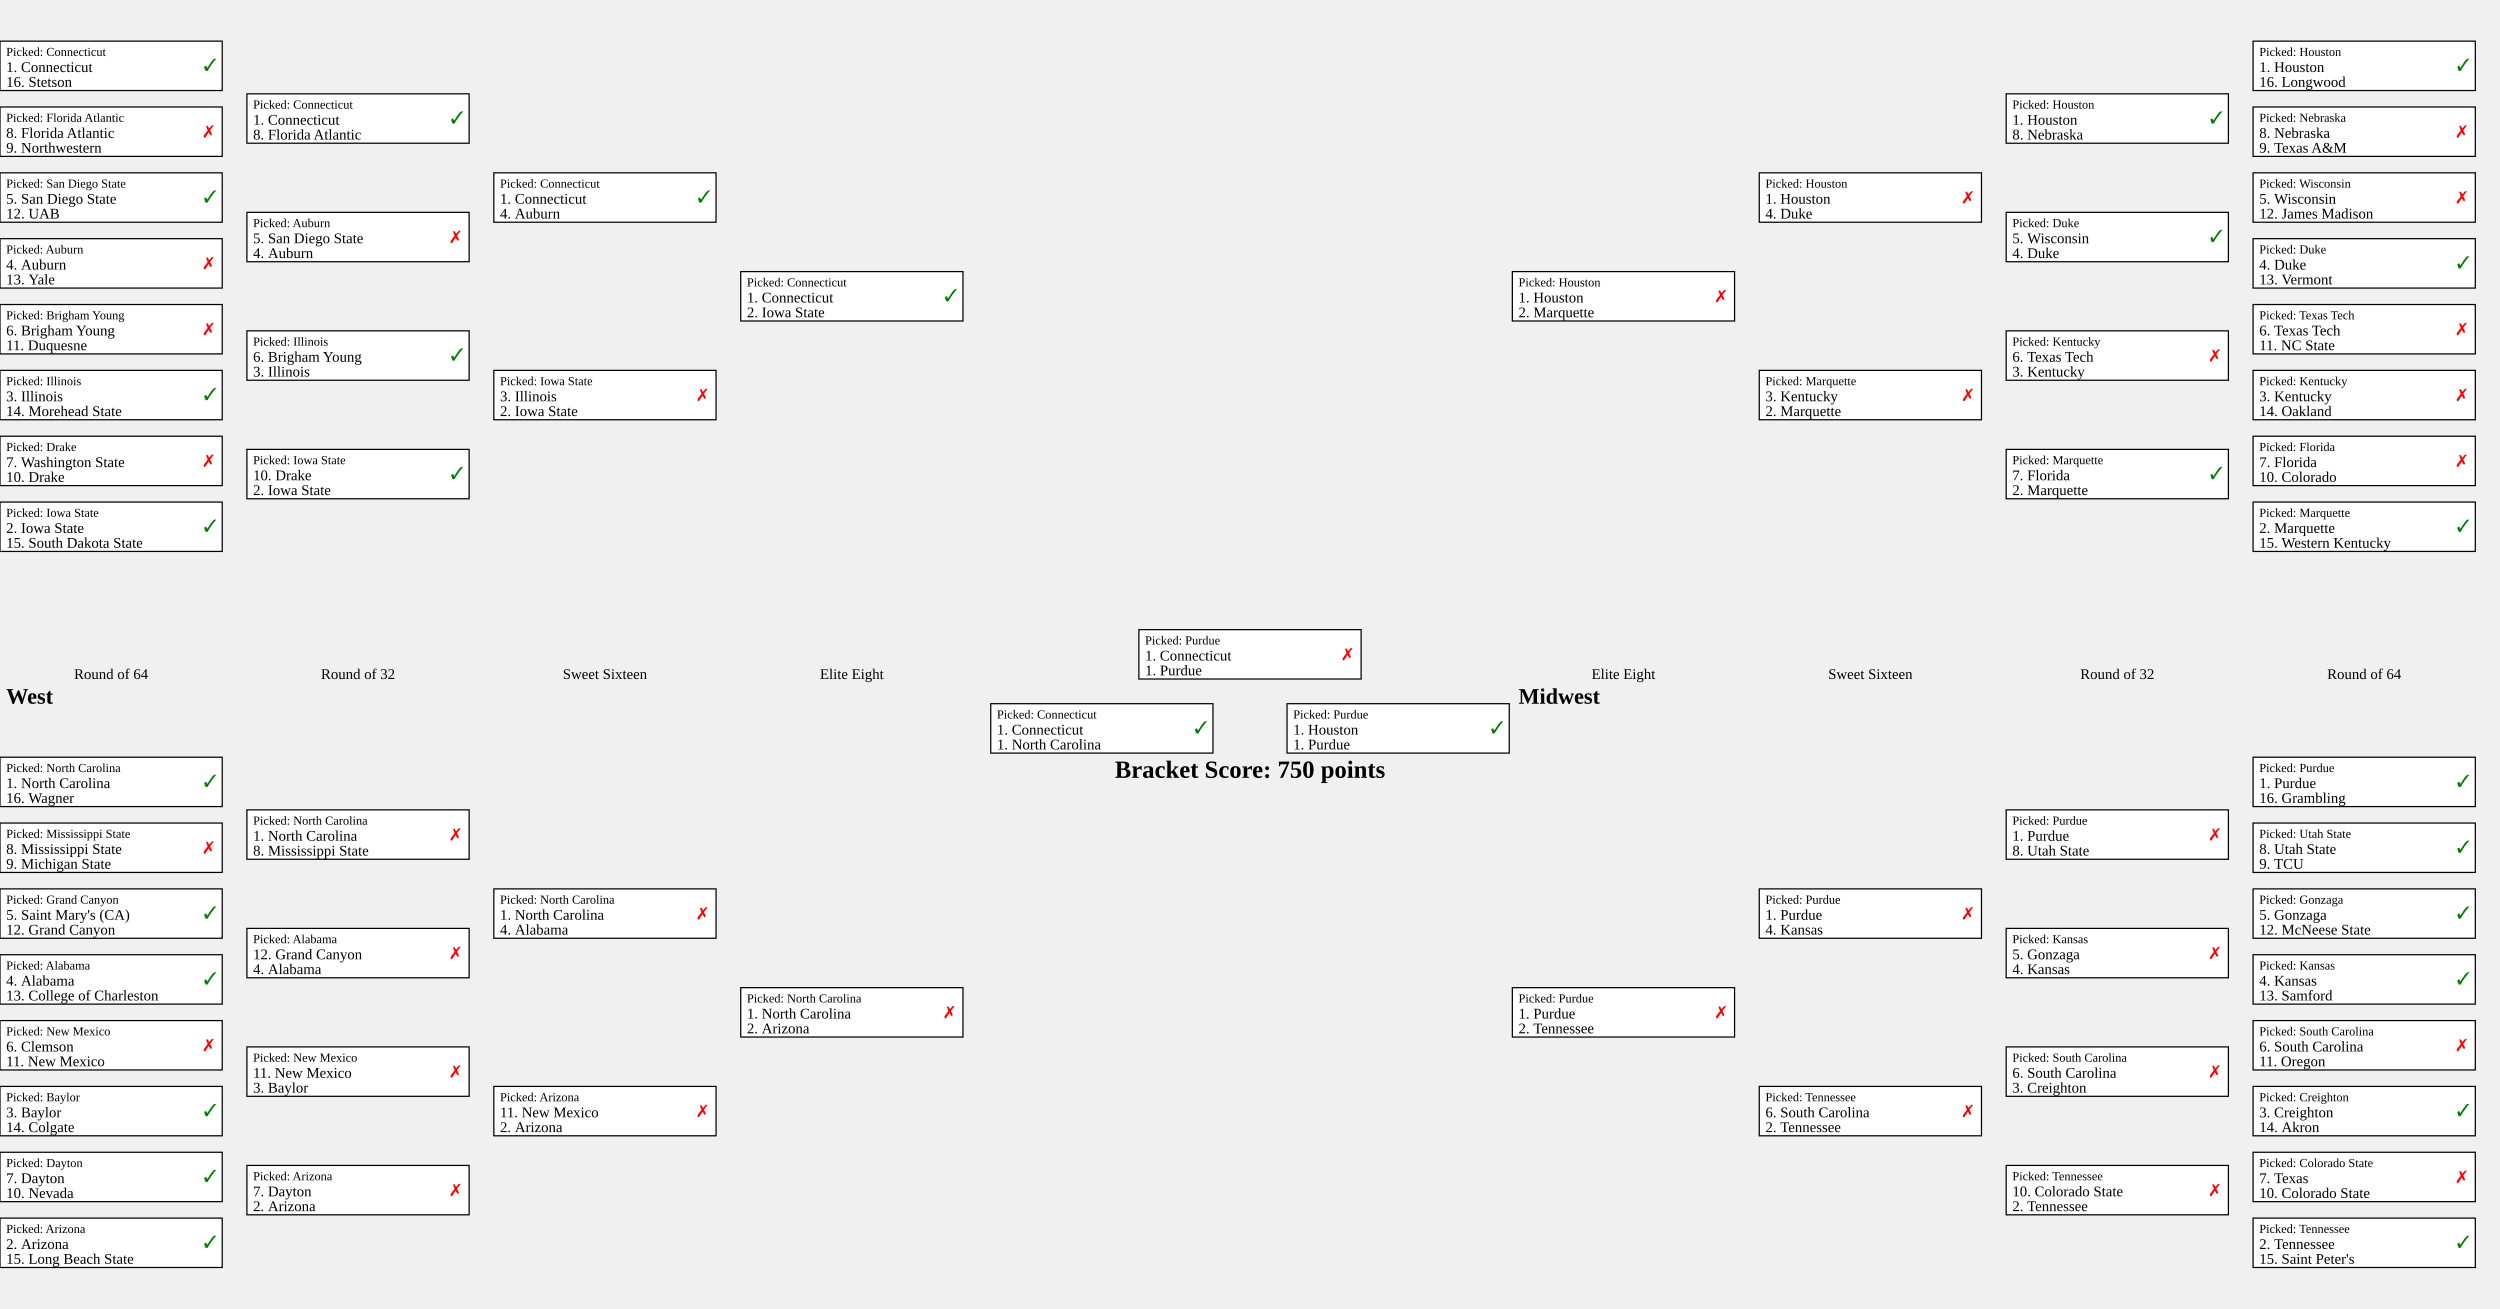
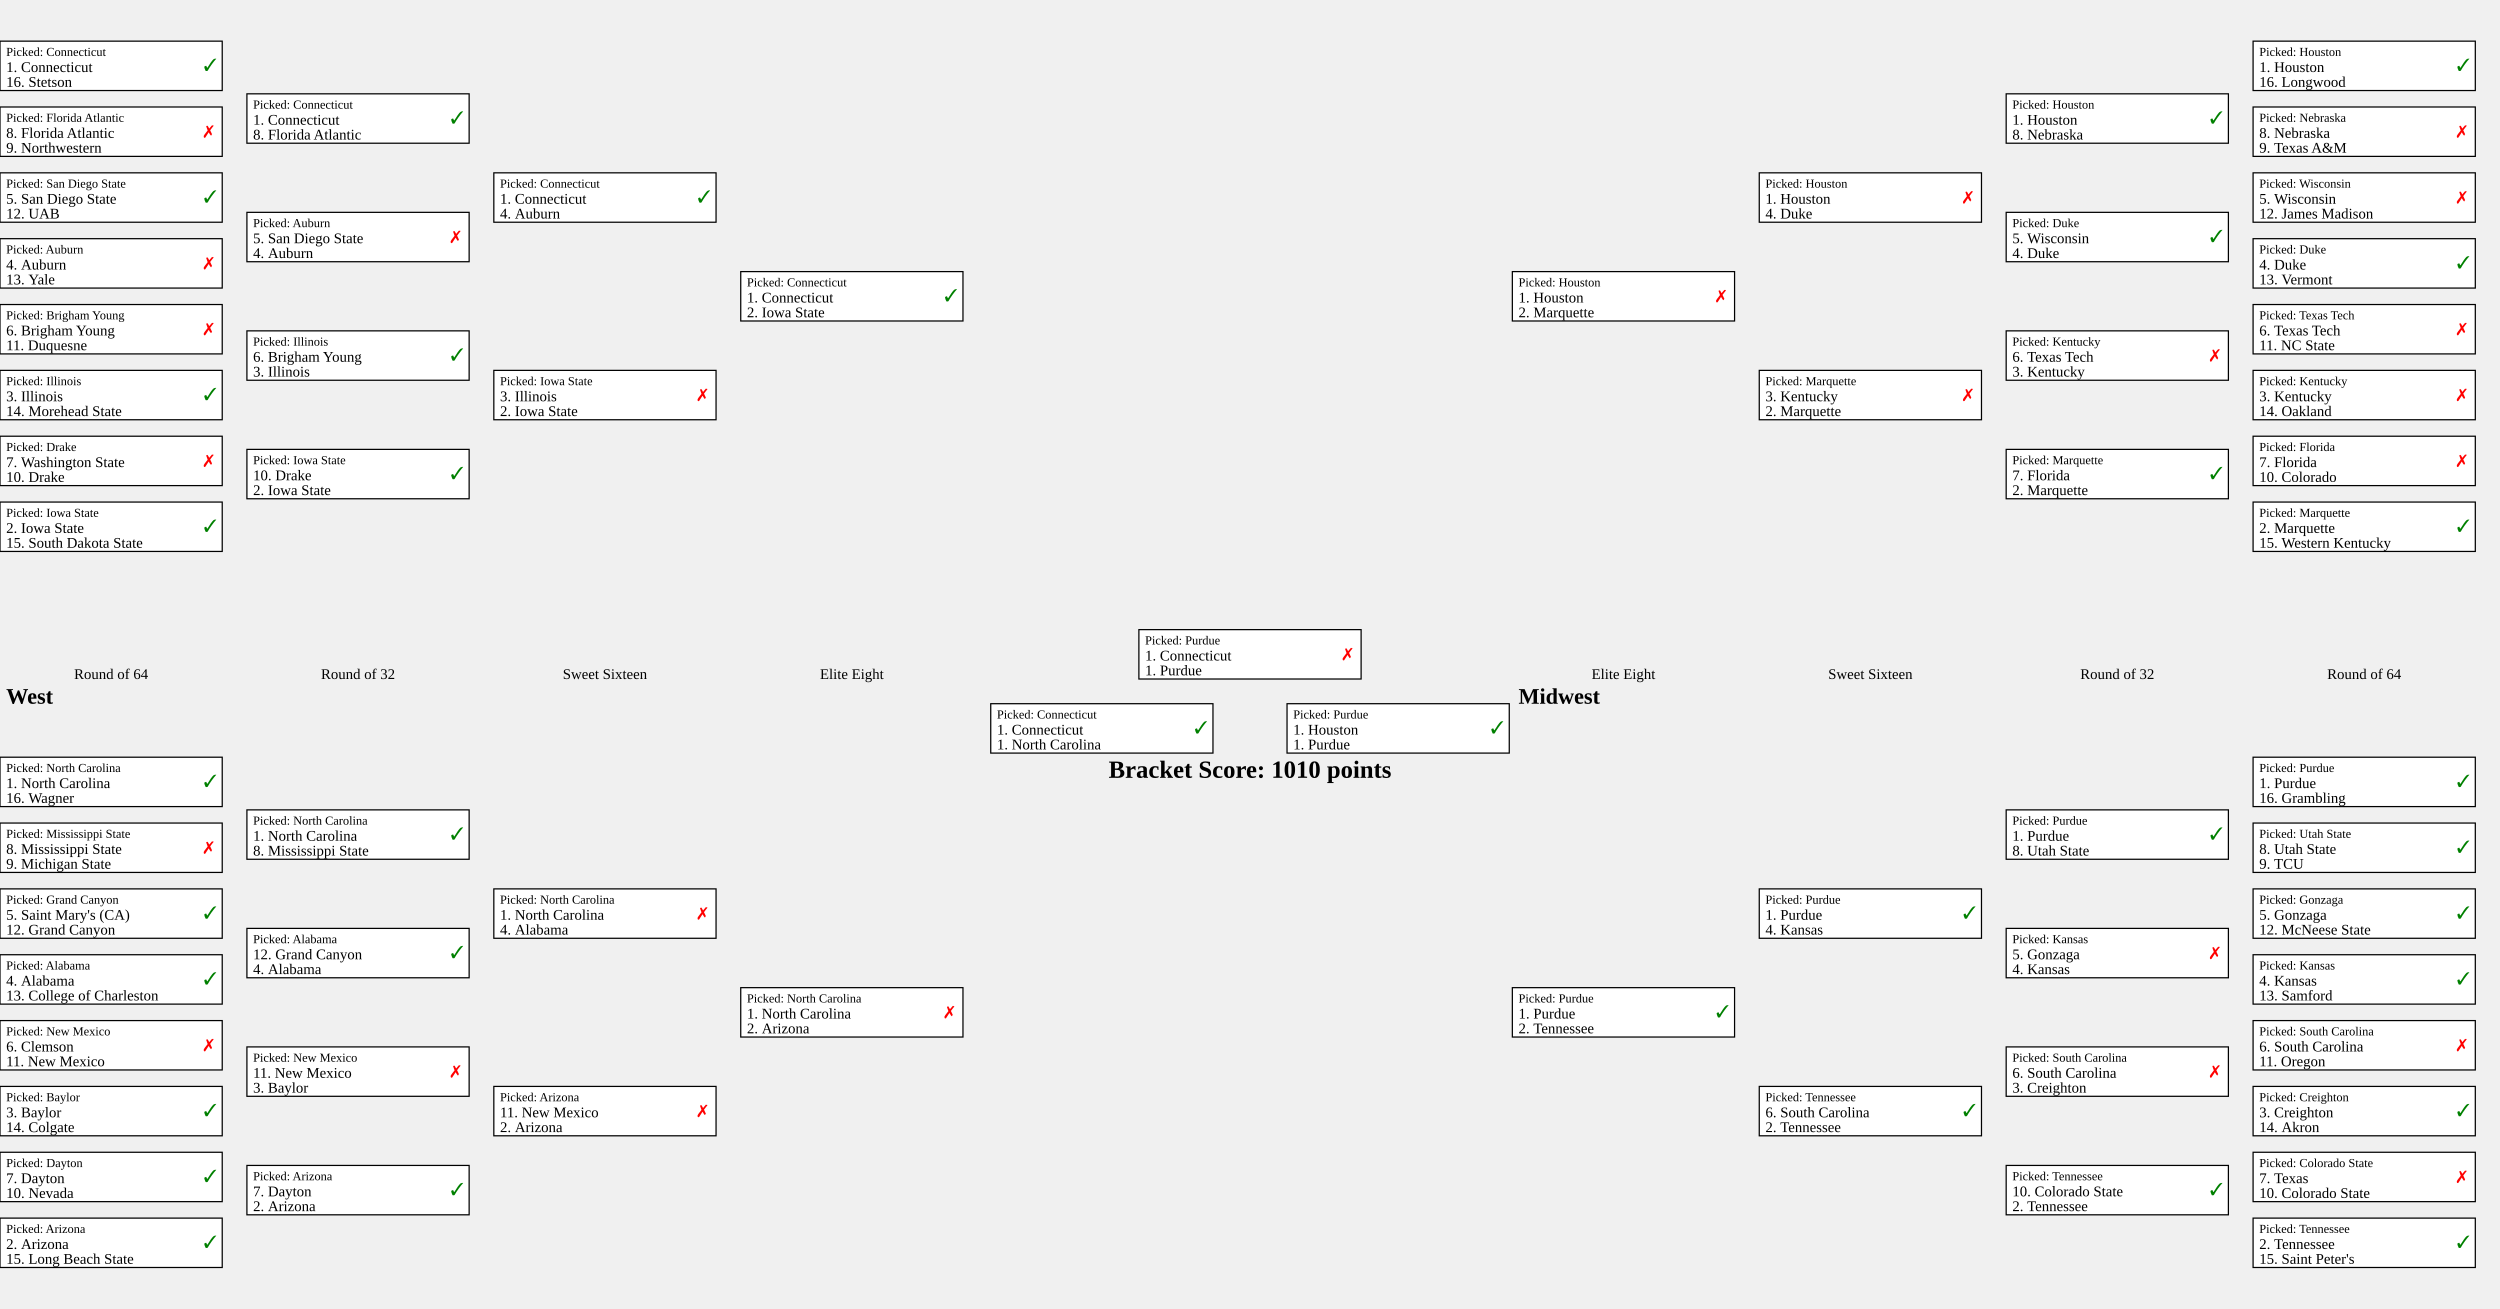
<svg xmlns="http://www.w3.org/2000/svg" baseProfile="full" height="1060" version="1.1" width="2025">
  <defs />
  <text class="region-label" fill="black" font-size="18px" font-weight="bold" x="5" y="-10">South</text>
  <text class="region-label" fill="black" font-size="12px" text-anchor="middle" x="90.0" y="-30">Round of 64</text>
  <g>
    <rect fill="white" height="40" stroke="black" width="180" x="0" y="33.333" />
    <text class="team-name" fill="black" font-size="10px" x="5" y="45.333">Picked: Connecticut</text>
    <text class="team-name" fill="black" font-size="12px" x="5" y="58.333">1. Connecticut</text>
    <text class="team-name" fill="black" font-size="12px" x="5" y="70.333">16. Stetson</text>
    <text fill="green" font-size="14px" x="165" y="57.333">✓</text>
  </g>
  <g>
    <rect fill="white" height="40" stroke="black" width="180" x="0" y="86.667" />
    <text class="team-name" fill="black" font-size="10px" x="5" y="98.667">Picked: Florida Atlantic</text>
    <text class="team-name" fill="black" font-size="12px" x="5" y="111.667">8. Florida Atlantic</text>
    <text class="team-name" fill="black" font-size="12px" x="5" y="123.667">9. Northwestern</text>
    <text fill="red" font-size="14px" x="165" y="110.667">✗</text>
  </g>
  <g>
    <rect fill="white" height="40" stroke="black" width="180" x="0" y="140.0" />
    <text class="team-name" fill="black" font-size="10px" x="5" y="152.0">Picked: San Diego State</text>
    <text class="team-name" fill="black" font-size="12px" x="5" y="165.0">5. San Diego State</text>
    <text class="team-name" fill="black" font-size="12px" x="5" y="177.0">12. UAB</text>
    <text fill="green" font-size="14px" x="165" y="164.0">✓</text>
  </g>
  <g>
    <rect fill="white" height="40" stroke="black" width="180" x="0" y="193.333" />
    <text class="team-name" fill="black" font-size="10px" x="5" y="205.333">Picked: Auburn</text>
    <text class="team-name" fill="black" font-size="12px" x="5" y="218.333">4. Auburn</text>
    <text class="team-name" fill="black" font-size="12px" x="5" y="230.333">13. Yale</text>
    <text fill="red" font-size="14px" x="165" y="217.333">✗</text>
  </g>
  <g>
    <rect fill="white" height="40" stroke="black" width="180" x="0" y="246.667" />
    <text class="team-name" fill="black" font-size="10px" x="5" y="258.667">Picked: Brigham Young</text>
    <text class="team-name" fill="black" font-size="12px" x="5" y="271.667">6. Brigham Young</text>
    <text class="team-name" fill="black" font-size="12px" x="5" y="283.667">11. Duquesne</text>
    <text fill="red" font-size="14px" x="165" y="270.667">✗</text>
  </g>
  <g>
    <rect fill="white" height="40" stroke="black" width="180" x="0" y="300.0" />
    <text class="team-name" fill="black" font-size="10px" x="5" y="312.0">Picked: Illinois</text>
    <text class="team-name" fill="black" font-size="12px" x="5" y="325.0">3. Illinois</text>
    <text class="team-name" fill="black" font-size="12px" x="5" y="337.0">14. Morehead State</text>
    <text fill="green" font-size="14px" x="165" y="324.0">✓</text>
  </g>
  <g>
    <rect fill="white" height="40" stroke="black" width="180" x="0" y="353.333" />
    <text class="team-name" fill="black" font-size="10px" x="5" y="365.333">Picked: Drake</text>
    <text class="team-name" fill="black" font-size="12px" x="5" y="378.333">7. Washington State</text>
    <text class="team-name" fill="black" font-size="12px" x="5" y="390.333">10. Drake</text>
    <text fill="red" font-size="14px" x="165" y="377.333">✗</text>
  </g>
  <g>
    <rect fill="white" height="40" stroke="black" width="180" x="0" y="406.667" />
    <text class="team-name" fill="black" font-size="10px" x="5" y="418.667">Picked: Iowa State</text>
    <text class="team-name" fill="black" font-size="12px" x="5" y="431.667">2. Iowa State</text>
    <text class="team-name" fill="black" font-size="12px" x="5" y="443.667">15. South Dakota State</text>
    <text fill="green" font-size="14px" x="165" y="430.667">✓</text>
  </g>
  <text class="region-label" fill="black" font-size="12px" text-anchor="middle" x="290.0" y="-30">Round of 32</text>
  <g>
    <rect fill="white" height="40" stroke="black" width="180" x="200" y="76.0" />
    <text class="team-name" fill="black" font-size="10px" x="205" y="88.0">Picked: Connecticut</text>
    <text class="team-name" fill="black" font-size="12px" x="205" y="101.0">1. Connecticut</text>
    <text class="team-name" fill="black" font-size="12px" x="205" y="113.0">8. Florida Atlantic</text>
    <text fill="green" font-size="14px" x="365" y="100.0">✓</text>
  </g>
  <g>
    <rect fill="white" height="40" stroke="black" width="180" x="200" y="172.0" />
    <text class="team-name" fill="black" font-size="10px" x="205" y="184.0">Picked: Auburn</text>
    <text class="team-name" fill="black" font-size="12px" x="205" y="197.0">5. San Diego State</text>
    <text class="team-name" fill="black" font-size="12px" x="205" y="209.0">4. Auburn</text>
    <text fill="red" font-size="14px" x="365" y="196.0">✗</text>
  </g>
  <g>
    <rect fill="white" height="40" stroke="black" width="180" x="200" y="268.0" />
    <text class="team-name" fill="black" font-size="10px" x="205" y="280.0">Picked: Illinois</text>
    <text class="team-name" fill="black" font-size="12px" x="205" y="293.0">6. Brigham Young</text>
    <text class="team-name" fill="black" font-size="12px" x="205" y="305.0">3. Illinois</text>
    <text fill="green" font-size="14px" x="365" y="292.0">✓</text>
  </g>
  <g>
    <rect fill="white" height="40" stroke="black" width="180" x="200" y="364.0" />
    <text class="team-name" fill="black" font-size="10px" x="205" y="376.0">Picked: Iowa State</text>
    <text class="team-name" fill="black" font-size="12px" x="205" y="389.0">10. Drake</text>
    <text class="team-name" fill="black" font-size="12px" x="205" y="401.0">2. Iowa State</text>
    <text fill="green" font-size="14px" x="365" y="388.0">✓</text>
  </g>
  <text class="region-label" fill="black" font-size="12px" text-anchor="middle" x="490.0" y="-30">Sweet Sixteen</text>
  <g>
    <rect fill="white" height="40" stroke="black" width="180" x="400" y="140.0" />
    <text class="team-name" fill="black" font-size="10px" x="405" y="152.0">Picked: Connecticut</text>
    <text class="team-name" fill="black" font-size="12px" x="405" y="165.0">1. Connecticut</text>
    <text class="team-name" fill="black" font-size="12px" x="405" y="177.0">4. Auburn</text>
    <text fill="green" font-size="14px" x="565" y="164.0">✓</text>
  </g>
  <g>
    <rect fill="white" height="40" stroke="black" width="180" x="400" y="300.0" />
    <text class="team-name" fill="black" font-size="10px" x="405" y="312.0">Picked: Iowa State</text>
    <text class="team-name" fill="black" font-size="12px" x="405" y="325.0">3. Illinois</text>
    <text class="team-name" fill="black" font-size="12px" x="405" y="337.0">2. Iowa State</text>
    <text fill="red" font-size="14px" x="565" y="324.0">✗</text>
  </g>
  <text class="region-label" fill="black" font-size="12px" text-anchor="middle" x="690.0" y="-30">Elite Eight</text>
  <g>
    <rect fill="white" height="40" stroke="black" width="180" x="600" y="220.0" />
    <text class="team-name" fill="black" font-size="10px" x="605" y="232.0">Picked: Connecticut</text>
    <text class="team-name" fill="black" font-size="12px" x="605" y="245.0">1. Connecticut</text>
    <text class="team-name" fill="black" font-size="12px" x="605" y="257.0">2. Iowa State</text>
    <text fill="green" font-size="14px" x="765" y="244.0">✓</text>
  </g>
  <text class="region-label" fill="black" font-size="18px" font-weight="bold" x="5" y="570">West</text>
  <text class="region-label" fill="black" font-size="12px" text-anchor="middle" x="90.0" y="550">Round of 64</text>
  <g>
    <rect fill="white" height="40" stroke="black" width="180" x="0" y="613.333" />
    <text class="team-name" fill="black" font-size="10px" x="5" y="625.333">Picked: North Carolina</text>
    <text class="team-name" fill="black" font-size="12px" x="5" y="638.333">1. North Carolina</text>
    <text class="team-name" fill="black" font-size="12px" x="5" y="650.333">16. Wagner</text>
    <text fill="green" font-size="14px" x="165" y="637.333">✓</text>
  </g>
  <g>
    <rect fill="white" height="40" stroke="black" width="180" x="0" y="666.667" />
    <text class="team-name" fill="black" font-size="10px" x="5" y="678.667">Picked: Mississippi State</text>
    <text class="team-name" fill="black" font-size="12px" x="5" y="691.667">8. Mississippi State</text>
    <text class="team-name" fill="black" font-size="12px" x="5" y="703.667">9. Michigan State</text>
    <text fill="red" font-size="14px" x="165" y="690.667">✗</text>
  </g>
  <g>
    <rect fill="white" height="40" stroke="black" width="180" x="0" y="720.0" />
    <text class="team-name" fill="black" font-size="10px" x="5" y="732.0">Picked: Grand Canyon</text>
    <text class="team-name" fill="black" font-size="12px" x="5" y="745.0">5. Saint Mary's (CA)</text>
    <text class="team-name" fill="black" font-size="12px" x="5" y="757.0">12. Grand Canyon</text>
    <text fill="green" font-size="14px" x="165" y="744.0">✓</text>
  </g>
  <g>
    <rect fill="white" height="40" stroke="black" width="180" x="0" y="773.333" />
    <text class="team-name" fill="black" font-size="10px" x="5" y="785.333">Picked: Alabama</text>
    <text class="team-name" fill="black" font-size="12px" x="5" y="798.333">4. Alabama</text>
    <text class="team-name" fill="black" font-size="12px" x="5" y="810.333">13. College of Charleston</text>
    <text fill="green" font-size="14px" x="165" y="797.333">✓</text>
  </g>
  <g>
    <rect fill="white" height="40" stroke="black" width="180" x="0" y="826.667" />
    <text class="team-name" fill="black" font-size="10px" x="5" y="838.667">Picked: New Mexico</text>
    <text class="team-name" fill="black" font-size="12px" x="5" y="851.667">6. Clemson</text>
    <text class="team-name" fill="black" font-size="12px" x="5" y="863.667">11. New Mexico</text>
    <text fill="red" font-size="14px" x="165" y="850.667">✗</text>
  </g>
  <g>
    <rect fill="white" height="40" stroke="black" width="180" x="0" y="880.0" />
    <text class="team-name" fill="black" font-size="10px" x="5" y="892.0">Picked: Baylor</text>
    <text class="team-name" fill="black" font-size="12px" x="5" y="905.0">3. Baylor</text>
    <text class="team-name" fill="black" font-size="12px" x="5" y="917.0">14. Colgate</text>
    <text fill="green" font-size="14px" x="165" y="904.0">✓</text>
  </g>
  <g>
    <rect fill="white" height="40" stroke="black" width="180" x="0" y="933.333" />
    <text class="team-name" fill="black" font-size="10px" x="5" y="945.333">Picked: Dayton</text>
    <text class="team-name" fill="black" font-size="12px" x="5" y="958.333">7. Dayton</text>
    <text class="team-name" fill="black" font-size="12px" x="5" y="970.333">10. Nevada</text>
    <text fill="green" font-size="14px" x="165" y="957.333">✓</text>
  </g>
  <g>
    <rect fill="white" height="40" stroke="black" width="180" x="0" y="986.667" />
    <text class="team-name" fill="black" font-size="10px" x="5" y="998.667">Picked: Arizona</text>
    <text class="team-name" fill="black" font-size="12px" x="5" y="1011.667">2. Arizona</text>
    <text class="team-name" fill="black" font-size="12px" x="5" y="1023.667">15. Long Beach State</text>
    <text fill="green" font-size="14px" x="165" y="1010.667">✓</text>
  </g>
  <text class="region-label" fill="black" font-size="12px" text-anchor="middle" x="290.0" y="550">Round of 32</text>
  <g>
    <rect fill="white" height="40" stroke="black" width="180" x="200" y="656.0" />
    <text class="team-name" fill="black" font-size="10px" x="205" y="668.0">Picked: North Carolina</text>
    <text class="team-name" fill="black" font-size="12px" x="205" y="681.0">1. North Carolina</text>
    <text class="team-name" fill="black" font-size="12px" x="205" y="693.0">8. Mississippi State</text>
-     <text fill="red" font-size="14px" x="365" y="680.0">✗</text>
+     <text fill="green" font-size="14px" x="365" y="680.0">✓</text>
  </g>
  <g>
    <rect fill="white" height="40" stroke="black" width="180" x="200" y="752.0" />
    <text class="team-name" fill="black" font-size="10px" x="205" y="764.0">Picked: Alabama</text>
    <text class="team-name" fill="black" font-size="12px" x="205" y="777.0">12. Grand Canyon</text>
    <text class="team-name" fill="black" font-size="12px" x="205" y="789.0">4. Alabama</text>
-     <text fill="red" font-size="14px" x="365" y="776.0">✗</text>
+     <text fill="green" font-size="14px" x="365" y="776.0">✓</text>
  </g>
  <g>
    <rect fill="white" height="40" stroke="black" width="180" x="200" y="848.0" />
    <text class="team-name" fill="black" font-size="10px" x="205" y="860.0">Picked: New Mexico</text>
    <text class="team-name" fill="black" font-size="12px" x="205" y="873.0">11. New Mexico</text>
    <text class="team-name" fill="black" font-size="12px" x="205" y="885.0">3. Baylor</text>
    <text fill="red" font-size="14px" x="365" y="872.0">✗</text>
  </g>
  <g>
    <rect fill="white" height="40" stroke="black" width="180" x="200" y="944.0" />
    <text class="team-name" fill="black" font-size="10px" x="205" y="956.0">Picked: Arizona</text>
    <text class="team-name" fill="black" font-size="12px" x="205" y="969.0">7. Dayton</text>
    <text class="team-name" fill="black" font-size="12px" x="205" y="981.0">2. Arizona</text>
-     <text fill="red" font-size="14px" x="365" y="968.0">✗</text>
+     <text fill="green" font-size="14px" x="365" y="968.0">✓</text>
  </g>
  <text class="region-label" fill="black" font-size="12px" text-anchor="middle" x="490.0" y="550">Sweet Sixteen</text>
  <g>
    <rect fill="white" height="40" stroke="black" width="180" x="400" y="720.0" />
    <text class="team-name" fill="black" font-size="10px" x="405" y="732.0">Picked: North Carolina</text>
    <text class="team-name" fill="black" font-size="12px" x="405" y="745.0">1. North Carolina</text>
    <text class="team-name" fill="black" font-size="12px" x="405" y="757.0">4. Alabama</text>
    <text fill="red" font-size="14px" x="565" y="744.0">✗</text>
  </g>
  <g>
    <rect fill="white" height="40" stroke="black" width="180" x="400" y="880.0" />
    <text class="team-name" fill="black" font-size="10px" x="405" y="892.0">Picked: Arizona</text>
    <text class="team-name" fill="black" font-size="12px" x="405" y="905.0">11. New Mexico</text>
    <text class="team-name" fill="black" font-size="12px" x="405" y="917.0">2. Arizona</text>
    <text fill="red" font-size="14px" x="565" y="904.0">✗</text>
  </g>
  <text class="region-label" fill="black" font-size="12px" text-anchor="middle" x="690.0" y="550">Elite Eight</text>
  <g>
    <rect fill="white" height="40" stroke="black" width="180" x="600" y="800.0" />
    <text class="team-name" fill="black" font-size="10px" x="605" y="812.0">Picked: North Carolina</text>
    <text class="team-name" fill="black" font-size="12px" x="605" y="825.0">1. North Carolina</text>
    <text class="team-name" fill="black" font-size="12px" x="605" y="837.0">2. Arizona</text>
    <text fill="red" font-size="14px" x="765" y="824.0">✗</text>
  </g>
  <text class="region-label" fill="black" font-size="18px" font-weight="bold" x="1230" y="-10">East</text>
  <text class="region-label" fill="black" font-size="12px" text-anchor="middle" x="1915.0" y="-30">Round of 64</text>
  <g>
    <rect fill="white" height="40" stroke="black" width="180" x="1825" y="33.333" />
    <text class="team-name" fill="black" font-size="10px" x="1830" y="45.333">Picked: Houston</text>
    <text class="team-name" fill="black" font-size="12px" x="1830" y="58.333">1. Houston</text>
    <text class="team-name" fill="black" font-size="12px" x="1830" y="70.333">16. Longwood</text>
    <text fill="green" font-size="14px" x="1990" y="57.333">✓</text>
  </g>
  <g>
    <rect fill="white" height="40" stroke="black" width="180" x="1825" y="86.667" />
    <text class="team-name" fill="black" font-size="10px" x="1830" y="98.667">Picked: Nebraska</text>
    <text class="team-name" fill="black" font-size="12px" x="1830" y="111.667">8. Nebraska</text>
    <text class="team-name" fill="black" font-size="12px" x="1830" y="123.667">9. Texas A&amp;M</text>
    <text fill="red" font-size="14px" x="1990" y="110.667">✗</text>
  </g>
  <g>
    <rect fill="white" height="40" stroke="black" width="180" x="1825" y="140.0" />
    <text class="team-name" fill="black" font-size="10px" x="1830" y="152.0">Picked: Wisconsin</text>
    <text class="team-name" fill="black" font-size="12px" x="1830" y="165.0">5. Wisconsin</text>
    <text class="team-name" fill="black" font-size="12px" x="1830" y="177.0">12. James Madison</text>
    <text fill="red" font-size="14px" x="1990" y="164.0">✗</text>
  </g>
  <g>
    <rect fill="white" height="40" stroke="black" width="180" x="1825" y="193.333" />
    <text class="team-name" fill="black" font-size="10px" x="1830" y="205.333">Picked: Duke</text>
    <text class="team-name" fill="black" font-size="12px" x="1830" y="218.333">4. Duke</text>
    <text class="team-name" fill="black" font-size="12px" x="1830" y="230.333">13. Vermont</text>
    <text fill="green" font-size="14px" x="1990" y="217.333">✓</text>
  </g>
  <g>
    <rect fill="white" height="40" stroke="black" width="180" x="1825" y="246.667" />
    <text class="team-name" fill="black" font-size="10px" x="1830" y="258.667">Picked: Texas Tech</text>
    <text class="team-name" fill="black" font-size="12px" x="1830" y="271.667">6. Texas Tech</text>
    <text class="team-name" fill="black" font-size="12px" x="1830" y="283.667">11. NC State</text>
    <text fill="red" font-size="14px" x="1990" y="270.667">✗</text>
  </g>
  <g>
    <rect fill="white" height="40" stroke="black" width="180" x="1825" y="300.0" />
    <text class="team-name" fill="black" font-size="10px" x="1830" y="312.0">Picked: Kentucky</text>
    <text class="team-name" fill="black" font-size="12px" x="1830" y="325.0">3. Kentucky</text>
    <text class="team-name" fill="black" font-size="12px" x="1830" y="337.0">14. Oakland</text>
    <text fill="red" font-size="14px" x="1990" y="324.0">✗</text>
  </g>
  <g>
    <rect fill="white" height="40" stroke="black" width="180" x="1825" y="353.333" />
    <text class="team-name" fill="black" font-size="10px" x="1830" y="365.333">Picked: Florida</text>
    <text class="team-name" fill="black" font-size="12px" x="1830" y="378.333">7. Florida</text>
    <text class="team-name" fill="black" font-size="12px" x="1830" y="390.333">10. Colorado</text>
    <text fill="red" font-size="14px" x="1990" y="377.333">✗</text>
  </g>
  <g>
    <rect fill="white" height="40" stroke="black" width="180" x="1825" y="406.667" />
    <text class="team-name" fill="black" font-size="10px" x="1830" y="418.667">Picked: Marquette</text>
    <text class="team-name" fill="black" font-size="12px" x="1830" y="431.667">2. Marquette</text>
    <text class="team-name" fill="black" font-size="12px" x="1830" y="443.667">15. Western Kentucky</text>
    <text fill="green" font-size="14px" x="1990" y="430.667">✓</text>
  </g>
  <text class="region-label" fill="black" font-size="12px" text-anchor="middle" x="1715.0" y="-30">Round of 32</text>
  <g>
    <rect fill="white" height="40" stroke="black" width="180" x="1625" y="76.0" />
    <text class="team-name" fill="black" font-size="10px" x="1630" y="88.0">Picked: Houston</text>
    <text class="team-name" fill="black" font-size="12px" x="1630" y="101.0">1. Houston</text>
    <text class="team-name" fill="black" font-size="12px" x="1630" y="113.0">8. Nebraska</text>
    <text fill="green" font-size="14px" x="1790" y="100.0">✓</text>
  </g>
  <g>
    <rect fill="white" height="40" stroke="black" width="180" x="1625" y="172.0" />
    <text class="team-name" fill="black" font-size="10px" x="1630" y="184.0">Picked: Duke</text>
    <text class="team-name" fill="black" font-size="12px" x="1630" y="197.0">5. Wisconsin</text>
    <text class="team-name" fill="black" font-size="12px" x="1630" y="209.0">4. Duke</text>
    <text fill="green" font-size="14px" x="1790" y="196.0">✓</text>
  </g>
  <g>
    <rect fill="white" height="40" stroke="black" width="180" x="1625" y="268.0" />
    <text class="team-name" fill="black" font-size="10px" x="1630" y="280.0">Picked: Kentucky</text>
    <text class="team-name" fill="black" font-size="12px" x="1630" y="293.0">6. Texas Tech</text>
    <text class="team-name" fill="black" font-size="12px" x="1630" y="305.0">3. Kentucky</text>
    <text fill="red" font-size="14px" x="1790" y="292.0">✗</text>
  </g>
  <g>
    <rect fill="white" height="40" stroke="black" width="180" x="1625" y="364.0" />
    <text class="team-name" fill="black" font-size="10px" x="1630" y="376.0">Picked: Marquette</text>
    <text class="team-name" fill="black" font-size="12px" x="1630" y="389.0">7. Florida</text>
    <text class="team-name" fill="black" font-size="12px" x="1630" y="401.0">2. Marquette</text>
    <text fill="green" font-size="14px" x="1790" y="388.0">✓</text>
  </g>
  <text class="region-label" fill="black" font-size="12px" text-anchor="middle" x="1515.0" y="-30">Sweet Sixteen</text>
  <g>
    <rect fill="white" height="40" stroke="black" width="180" x="1425" y="140.0" />
    <text class="team-name" fill="black" font-size="10px" x="1430" y="152.0">Picked: Houston</text>
    <text class="team-name" fill="black" font-size="12px" x="1430" y="165.0">1. Houston</text>
    <text class="team-name" fill="black" font-size="12px" x="1430" y="177.0">4. Duke</text>
    <text fill="red" font-size="14px" x="1590" y="164.0">✗</text>
  </g>
  <g>
    <rect fill="white" height="40" stroke="black" width="180" x="1425" y="300.0" />
    <text class="team-name" fill="black" font-size="10px" x="1430" y="312.0">Picked: Marquette</text>
    <text class="team-name" fill="black" font-size="12px" x="1430" y="325.0">3. Kentucky</text>
    <text class="team-name" fill="black" font-size="12px" x="1430" y="337.0">2. Marquette</text>
    <text fill="red" font-size="14px" x="1590" y="324.0">✗</text>
  </g>
  <text class="region-label" fill="black" font-size="12px" text-anchor="middle" x="1315.0" y="-30">Elite Eight</text>
  <g>
    <rect fill="white" height="40" stroke="black" width="180" x="1225" y="220.0" />
    <text class="team-name" fill="black" font-size="10px" x="1230" y="232.0">Picked: Houston</text>
    <text class="team-name" fill="black" font-size="12px" x="1230" y="245.0">1. Houston</text>
    <text class="team-name" fill="black" font-size="12px" x="1230" y="257.0">2. Marquette</text>
    <text fill="red" font-size="14px" x="1390" y="244.0">✗</text>
  </g>
  <text class="region-label" fill="black" font-size="18px" font-weight="bold" x="1230" y="570">Midwest</text>
  <text class="region-label" fill="black" font-size="12px" text-anchor="middle" x="1915.0" y="550">Round of 64</text>
  <g>
    <rect fill="white" height="40" stroke="black" width="180" x="1825" y="613.333" />
    <text class="team-name" fill="black" font-size="10px" x="1830" y="625.333">Picked: Purdue</text>
    <text class="team-name" fill="black" font-size="12px" x="1830" y="638.333">1. Purdue</text>
    <text class="team-name" fill="black" font-size="12px" x="1830" y="650.333">16. Grambling</text>
    <text fill="green" font-size="14px" x="1990" y="637.333">✓</text>
  </g>
  <g>
    <rect fill="white" height="40" stroke="black" width="180" x="1825" y="666.667" />
    <text class="team-name" fill="black" font-size="10px" x="1830" y="678.667">Picked: Utah State</text>
    <text class="team-name" fill="black" font-size="12px" x="1830" y="691.667">8. Utah State</text>
    <text class="team-name" fill="black" font-size="12px" x="1830" y="703.667">9. TCU</text>
    <text fill="green" font-size="14px" x="1990" y="690.667">✓</text>
  </g>
  <g>
    <rect fill="white" height="40" stroke="black" width="180" x="1825" y="720.0" />
    <text class="team-name" fill="black" font-size="10px" x="1830" y="732.0">Picked: Gonzaga</text>
    <text class="team-name" fill="black" font-size="12px" x="1830" y="745.0">5. Gonzaga</text>
    <text class="team-name" fill="black" font-size="12px" x="1830" y="757.0">12. McNeese State</text>
    <text fill="green" font-size="14px" x="1990" y="744.0">✓</text>
  </g>
  <g>
    <rect fill="white" height="40" stroke="black" width="180" x="1825" y="773.333" />
    <text class="team-name" fill="black" font-size="10px" x="1830" y="785.333">Picked: Kansas</text>
    <text class="team-name" fill="black" font-size="12px" x="1830" y="798.333">4. Kansas</text>
    <text class="team-name" fill="black" font-size="12px" x="1830" y="810.333">13. Samford</text>
    <text fill="green" font-size="14px" x="1990" y="797.333">✓</text>
  </g>
  <g>
    <rect fill="white" height="40" stroke="black" width="180" x="1825" y="826.667" />
    <text class="team-name" fill="black" font-size="10px" x="1830" y="838.667">Picked: South Carolina</text>
    <text class="team-name" fill="black" font-size="12px" x="1830" y="851.667">6. South Carolina</text>
    <text class="team-name" fill="black" font-size="12px" x="1830" y="863.667">11. Oregon</text>
    <text fill="red" font-size="14px" x="1990" y="850.667">✗</text>
  </g>
  <g>
    <rect fill="white" height="40" stroke="black" width="180" x="1825" y="880.0" />
    <text class="team-name" fill="black" font-size="10px" x="1830" y="892.0">Picked: Creighton</text>
    <text class="team-name" fill="black" font-size="12px" x="1830" y="905.0">3. Creighton</text>
    <text class="team-name" fill="black" font-size="12px" x="1830" y="917.0">14. Akron</text>
    <text fill="green" font-size="14px" x="1990" y="904.0">✓</text>
  </g>
  <g>
    <rect fill="white" height="40" stroke="black" width="180" x="1825" y="933.333" />
    <text class="team-name" fill="black" font-size="10px" x="1830" y="945.333">Picked: Colorado State</text>
    <text class="team-name" fill="black" font-size="12px" x="1830" y="958.333">7. Texas</text>
    <text class="team-name" fill="black" font-size="12px" x="1830" y="970.333">10. Colorado State</text>
    <text fill="red" font-size="14px" x="1990" y="957.333">✗</text>
  </g>
  <g>
    <rect fill="white" height="40" stroke="black" width="180" x="1825" y="986.667" />
    <text class="team-name" fill="black" font-size="10px" x="1830" y="998.667">Picked: Tennessee</text>
    <text class="team-name" fill="black" font-size="12px" x="1830" y="1011.667">2. Tennessee</text>
    <text class="team-name" fill="black" font-size="12px" x="1830" y="1023.667">15. Saint Peter's</text>
    <text fill="green" font-size="14px" x="1990" y="1010.667">✓</text>
  </g>
  <text class="region-label" fill="black" font-size="12px" text-anchor="middle" x="1715.0" y="550">Round of 32</text>
  <g>
    <rect fill="white" height="40" stroke="black" width="180" x="1625" y="656.0" />
    <text class="team-name" fill="black" font-size="10px" x="1630" y="668.0">Picked: Purdue</text>
    <text class="team-name" fill="black" font-size="12px" x="1630" y="681.0">1. Purdue</text>
    <text class="team-name" fill="black" font-size="12px" x="1630" y="693.0">8. Utah State</text>
-     <text fill="red" font-size="14px" x="1790" y="680.0">✗</text>
+     <text fill="green" font-size="14px" x="1790" y="680.0">✓</text>
  </g>
  <g>
    <rect fill="white" height="40" stroke="black" width="180" x="1625" y="752.0" />
    <text class="team-name" fill="black" font-size="10px" x="1630" y="764.0">Picked: Kansas</text>
    <text class="team-name" fill="black" font-size="12px" x="1630" y="777.0">5. Gonzaga</text>
    <text class="team-name" fill="black" font-size="12px" x="1630" y="789.0">4. Kansas</text>
    <text fill="red" font-size="14px" x="1790" y="776.0">✗</text>
  </g>
  <g>
    <rect fill="white" height="40" stroke="black" width="180" x="1625" y="848.0" />
    <text class="team-name" fill="black" font-size="10px" x="1630" y="860.0">Picked: South Carolina</text>
    <text class="team-name" fill="black" font-size="12px" x="1630" y="873.0">6. South Carolina</text>
    <text class="team-name" fill="black" font-size="12px" x="1630" y="885.0">3. Creighton</text>
    <text fill="red" font-size="14px" x="1790" y="872.0">✗</text>
  </g>
  <g>
    <rect fill="white" height="40" stroke="black" width="180" x="1625" y="944.0" />
    <text class="team-name" fill="black" font-size="10px" x="1630" y="956.0">Picked: Tennessee</text>
    <text class="team-name" fill="black" font-size="12px" x="1630" y="969.0">10. Colorado State</text>
    <text class="team-name" fill="black" font-size="12px" x="1630" y="981.0">2. Tennessee</text>
-     <text fill="red" font-size="14px" x="1790" y="968.0">✗</text>
+     <text fill="green" font-size="14px" x="1790" y="968.0">✓</text>
  </g>
  <text class="region-label" fill="black" font-size="12px" text-anchor="middle" x="1515.0" y="550">Sweet Sixteen</text>
  <g>
    <rect fill="white" height="40" stroke="black" width="180" x="1425" y="720.0" />
    <text class="team-name" fill="black" font-size="10px" x="1430" y="732.0">Picked: Purdue</text>
    <text class="team-name" fill="black" font-size="12px" x="1430" y="745.0">1. Purdue</text>
    <text class="team-name" fill="black" font-size="12px" x="1430" y="757.0">4. Kansas</text>
-     <text fill="red" font-size="14px" x="1590" y="744.0">✗</text>
+     <text fill="green" font-size="14px" x="1590" y="744.0">✓</text>
  </g>
  <g>
    <rect fill="white" height="40" stroke="black" width="180" x="1425" y="880.0" />
    <text class="team-name" fill="black" font-size="10px" x="1430" y="892.0">Picked: Tennessee</text>
    <text class="team-name" fill="black" font-size="12px" x="1430" y="905.0">6. South Carolina</text>
    <text class="team-name" fill="black" font-size="12px" x="1430" y="917.0">2. Tennessee</text>
-     <text fill="red" font-size="14px" x="1590" y="904.0">✗</text>
+     <text fill="green" font-size="14px" x="1590" y="904.0">✓</text>
  </g>
  <text class="region-label" fill="black" font-size="12px" text-anchor="middle" x="1315.0" y="550">Elite Eight</text>
  <g>
    <rect fill="white" height="40" stroke="black" width="180" x="1225" y="800.0" />
    <text class="team-name" fill="black" font-size="10px" x="1230" y="812.0">Picked: Purdue</text>
    <text class="team-name" fill="black" font-size="12px" x="1230" y="825.0">1. Purdue</text>
    <text class="team-name" fill="black" font-size="12px" x="1230" y="837.0">2. Tennessee</text>
-     <text fill="red" font-size="14px" x="1390" y="824.0">✗</text>
+     <text fill="green" font-size="14px" x="1390" y="824.0">✓</text>
  </g>
  <g>
    <rect fill="white" height="40" stroke="black" width="180" x="802.5" y="570.0" />
    <text class="team-name" fill="black" font-size="10px" x="807.5" y="582.0">Picked: Connecticut</text>
    <text class="team-name" fill="black" font-size="12px" x="807.5" y="595.0">1. Connecticut</text>
    <text class="team-name" fill="black" font-size="12px" x="807.5" y="607.0">1. North Carolina</text>
    <text fill="green" font-size="14px" x="967.5" y="594.0">✓</text>
  </g>
  <g>
    <rect fill="white" height="40" stroke="black" width="180" x="1042.5" y="570.0" />
    <text class="team-name" fill="black" font-size="10px" x="1047.5" y="582.0">Picked: Purdue</text>
    <text class="team-name" fill="black" font-size="12px" x="1047.5" y="595.0">1. Houston</text>
    <text class="team-name" fill="black" font-size="12px" x="1047.5" y="607.0">1. Purdue</text>
    <text fill="green" font-size="14px" x="1207.5" y="594.0">✓</text>
  </g>
  <g>
    <rect fill="white" height="40" stroke="black" width="180" x="922.5" y="510.0" />
    <text class="team-name" fill="black" font-size="10px" x="927.5" y="522.0">Picked: Purdue</text>
    <text class="team-name" fill="black" font-size="12px" x="927.5" y="535.0">1. Connecticut</text>
    <text class="team-name" fill="black" font-size="12px" x="927.5" y="547.0">1. Purdue</text>
    <text fill="red" font-size="14px" x="1087.5" y="534.0">✗</text>
  </g>
-   <text fill="black" font-size="20px" font-weight="bold" text-anchor="middle" x="1012.5" y="630.0">Bracket Score: 750 points</text>
+   <text fill="black" font-size="20px" font-weight="bold" text-anchor="middle" x="1012.5" y="630.0">Bracket Score: 1010 points</text>
</svg>
